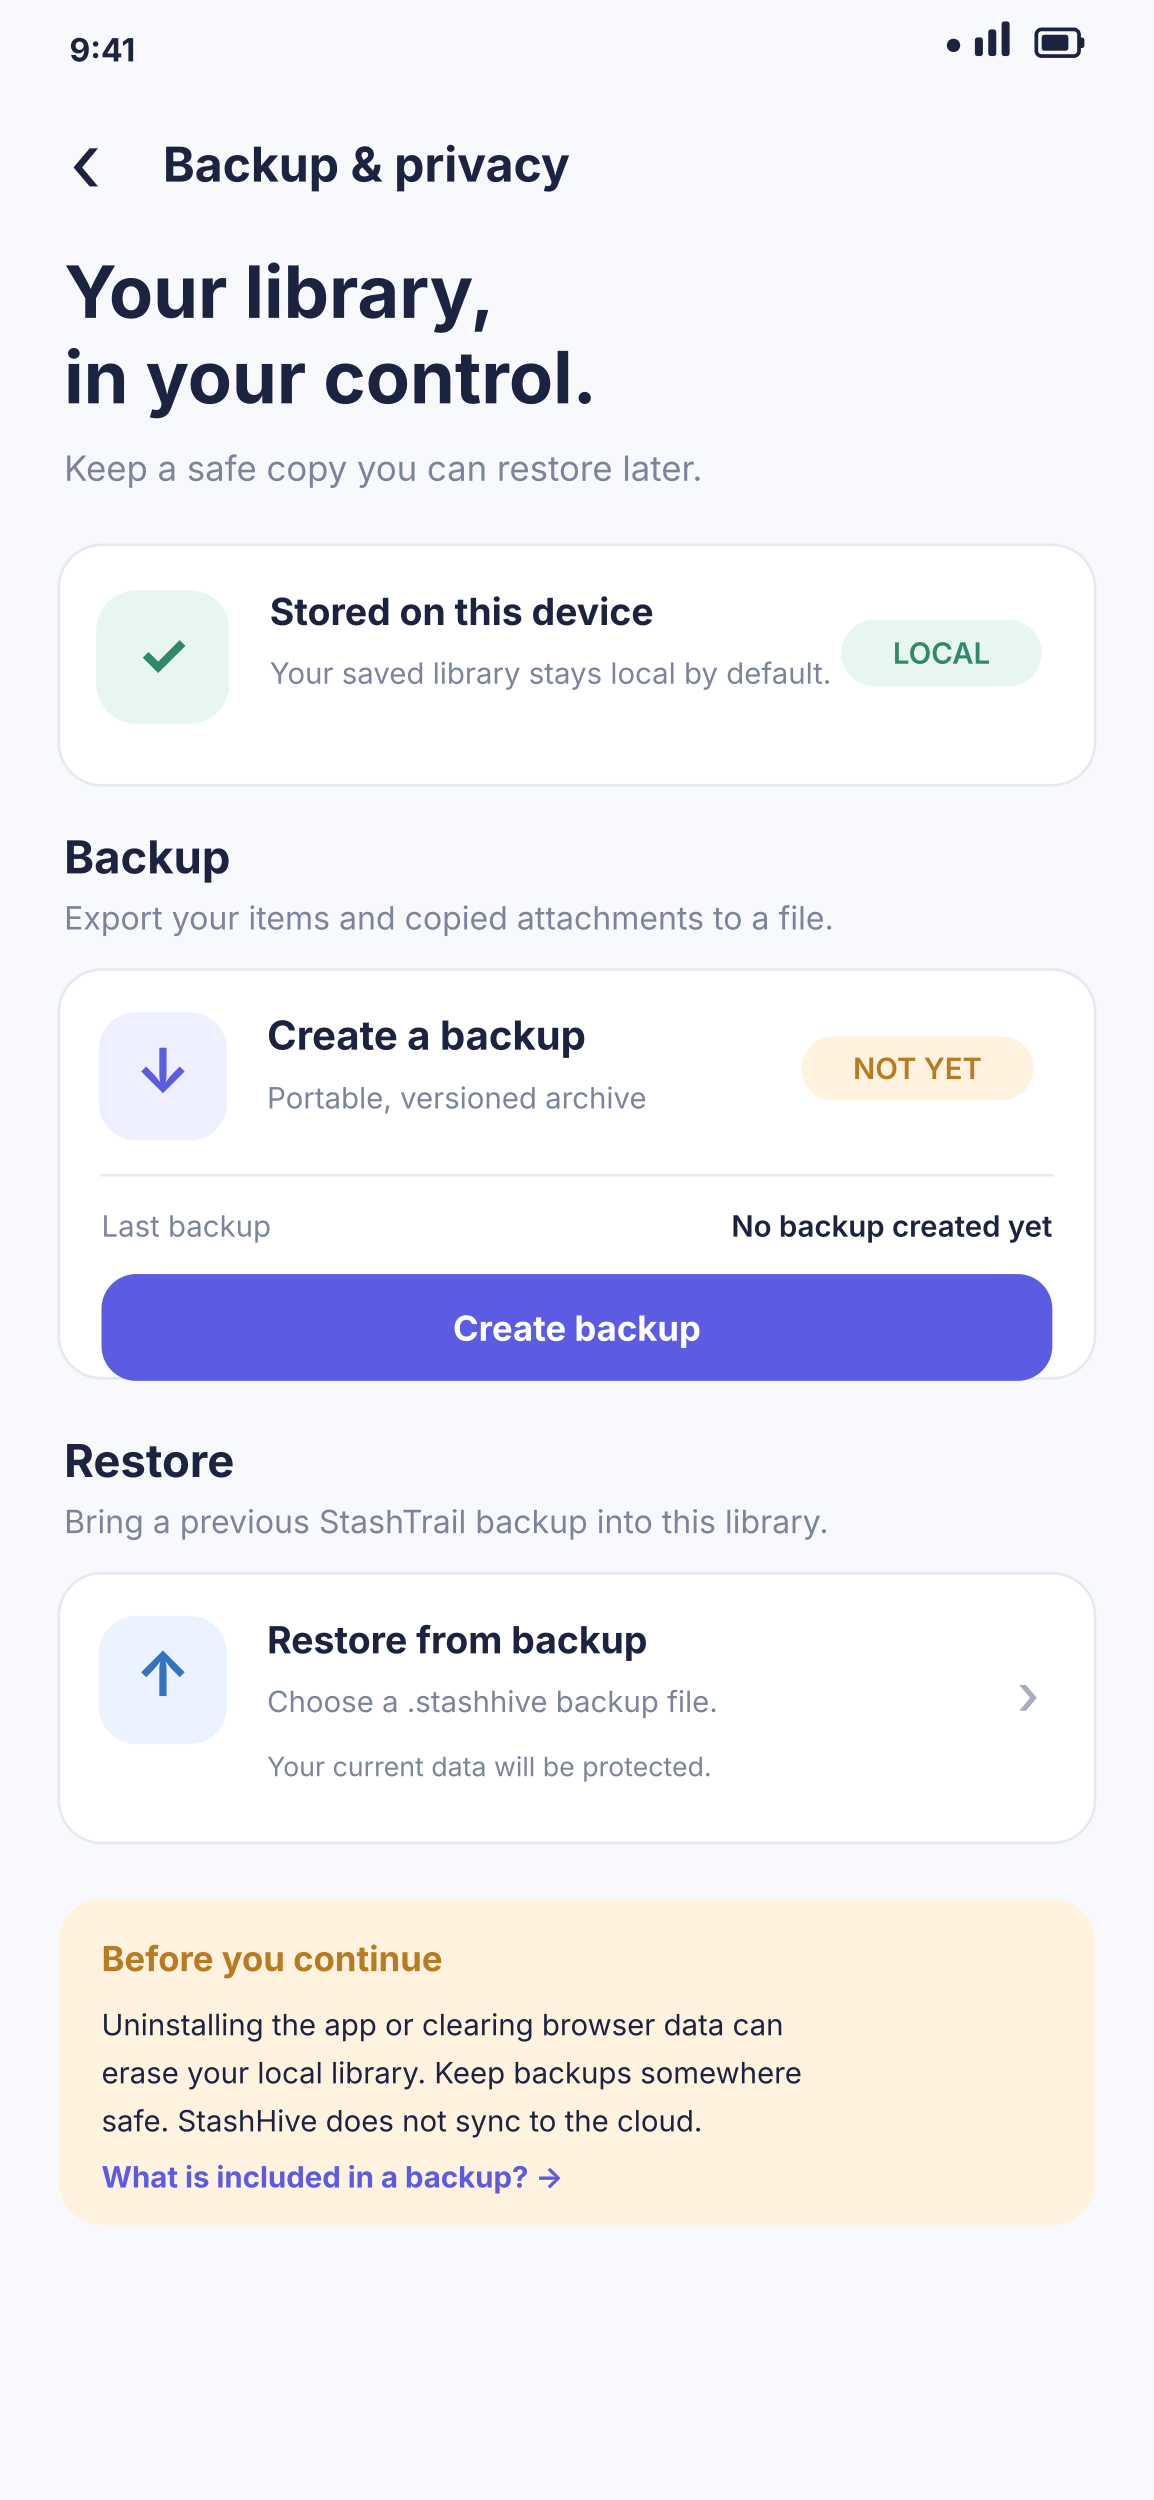
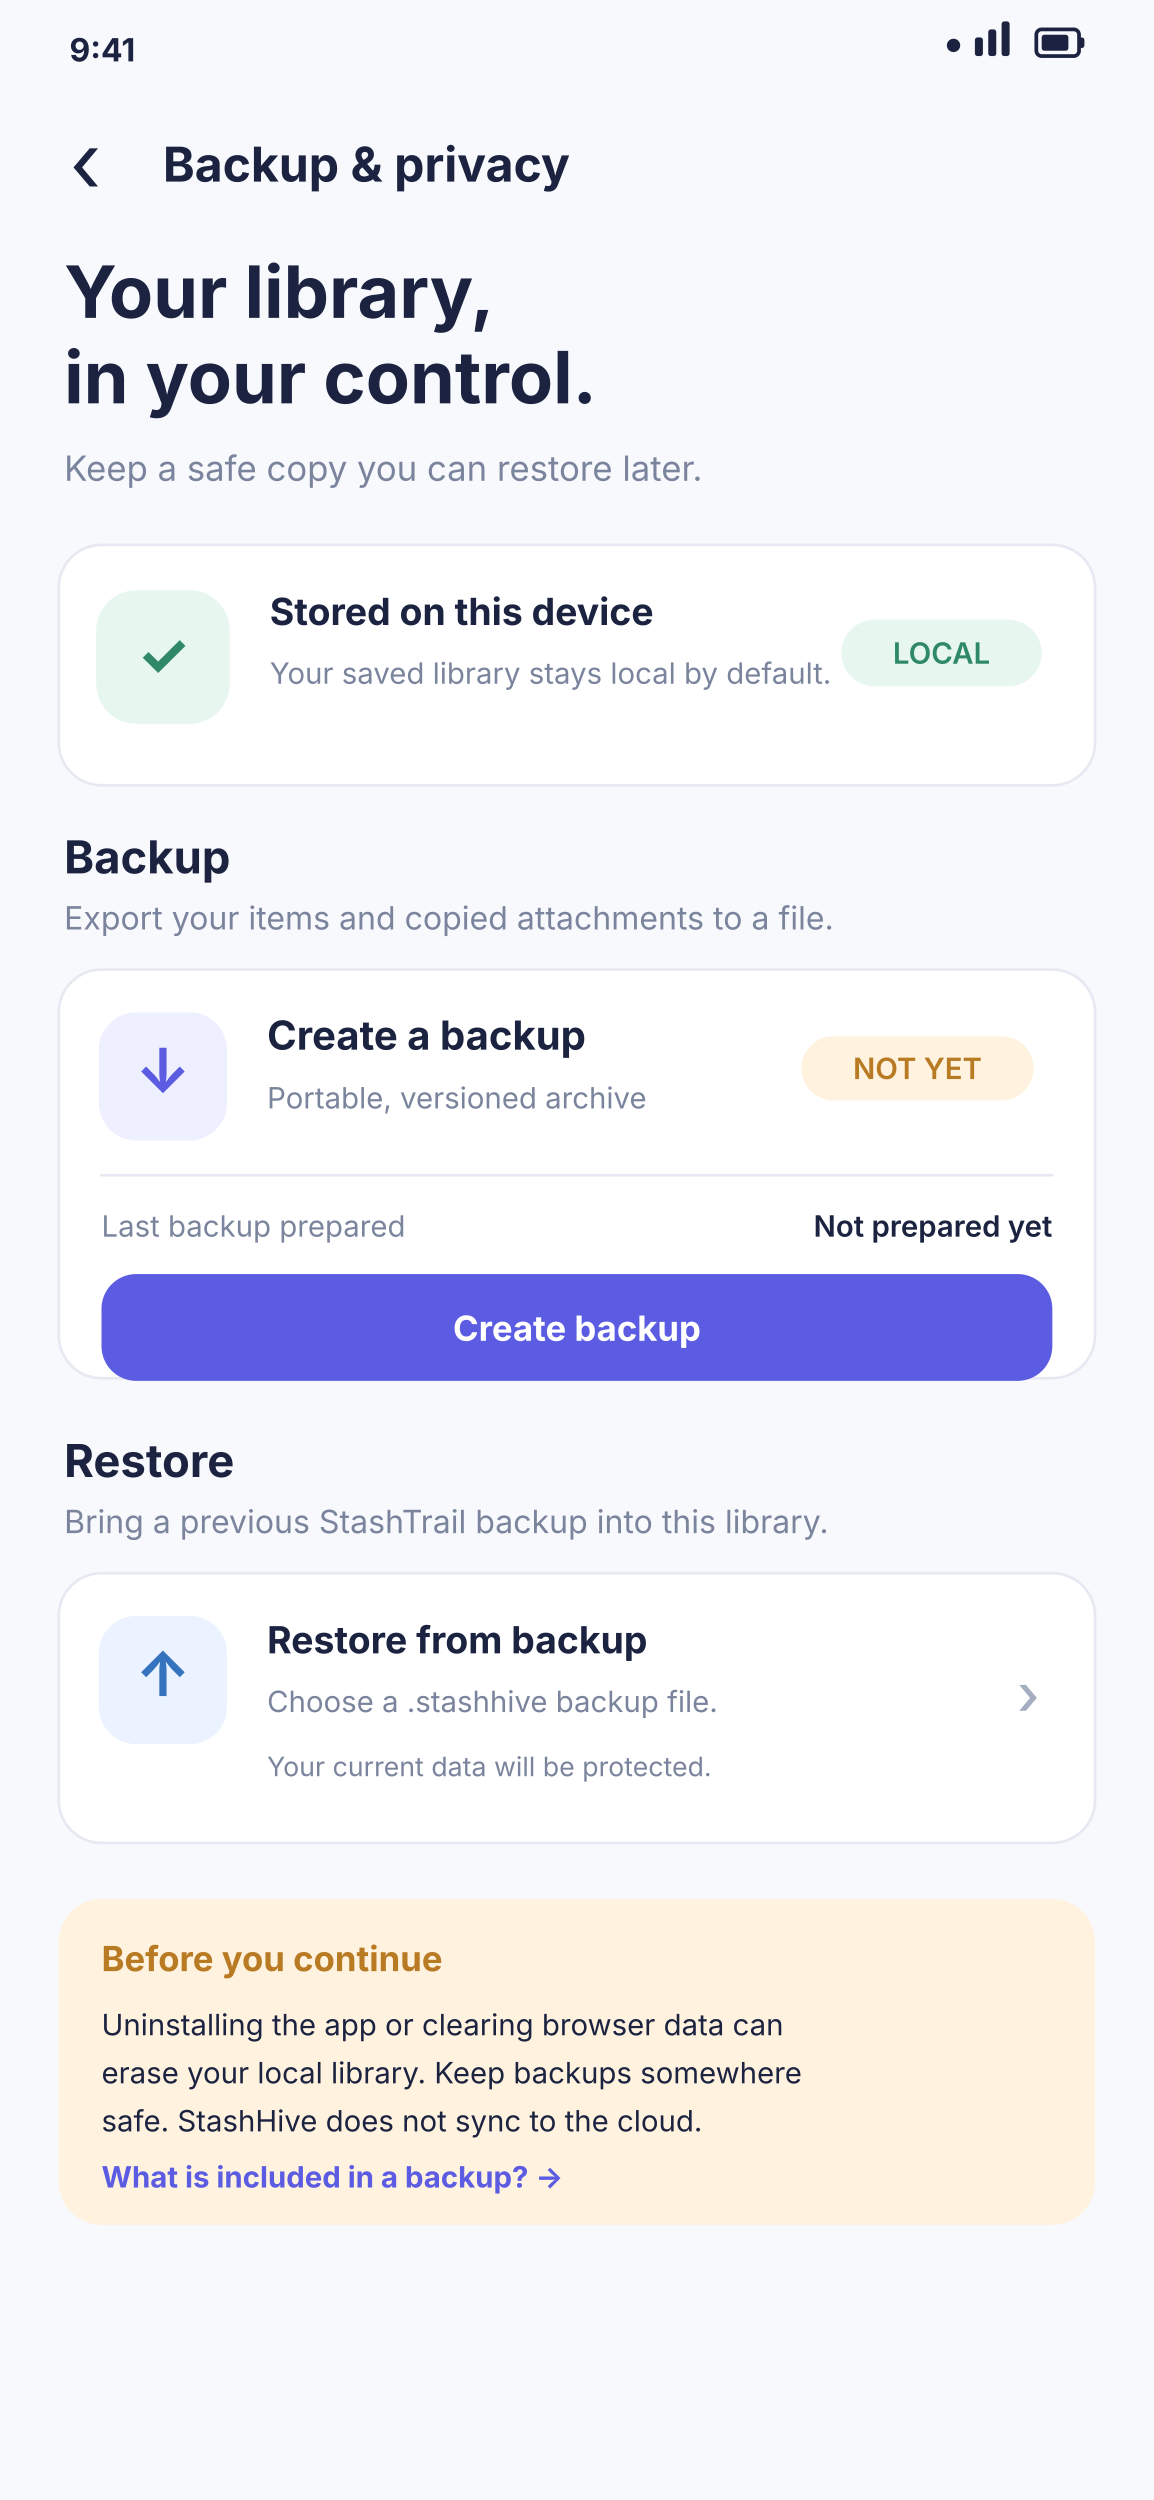
<svg xmlns="http://www.w3.org/2000/svg" width="432" height="936" viewBox="0 0 432 936">
  <defs>
    <linearGradient id="im" x1="0" y1="0" x2="1" y2="1">
      <stop stop-color="#D4DEFF" />
      <stop offset="1" stop-color="#A9E1D7" />
    </linearGradient>
    <linearGradient id="im2" x1="0" y1="0" x2="1" y2="1">
      <stop stop-color="#FBE7D1" />
      <stop offset="1" stop-color="#DBD9FF" />
    </linearGradient>
  </defs>
  <rect x="0" y="0" width="432" height="936" rx="0" fill="#F8F9FD" />
  <text x="26" y="23" font-family="Inter,Arial,sans-serif" font-size="12" font-weight="650" fill="#1B2340" text-anchor="start">9:41</text>
  <circle cx="357" cy="17" r="2.5" fill="#1B2340" />
  <rect x="365" y="14" width="3" height="7" rx="1" fill="#1B2340" />
  <rect x="370" y="11" width="3" height="10" rx="1" fill="#1B2340" />
  <rect x="375" y="8" width="3" height="13" rx="1" fill="#1B2340" />
  <rect x="388" y="11" width="16" height="10" rx="2" fill="none" stroke="#1B2340" stroke-width="1.4" />
  <rect x="404" y="14" width="2" height="4" rx="1" fill="#1B2340" />
  <rect x="390" y="13" width="10" height="6" rx="1" fill="#1B2340" />
  <text x="26" y="72" font-family="Inter,Arial,sans-serif" font-size="31" font-weight="400" fill="#1B2340" text-anchor="start">‹</text>
  <text x="61" y="68" font-family="Inter,Arial,sans-serif" font-size="18" font-weight="650" fill="#1B2340" text-anchor="start">Backup &amp; privacy</text>
  <text x="24" y="119" font-family="Inter,Arial,sans-serif" font-size="27" font-weight="750" fill="#1B2340" text-anchor="start">Your library,</text>
  <text x="24" y="151" font-family="Inter,Arial,sans-serif" font-size="27" font-weight="750" fill="#1B2340" text-anchor="start">in your control.</text>
  <text x="24" y="180" font-family="Inter,Arial,sans-serif" font-size="13" font-weight="400" fill="#7B849D" text-anchor="start">Keep a safe copy you can restore later.</text>
  <rect x="22" y="204" width="388" height="90" rx="16" fill="#FFFFFF" stroke="#E7E9F2" stroke-width="1" />
  <rect x="36" y="221" width="50" height="50" rx="15" fill="#E7F7EF" />
  <text x="61" y="253" font-family="Inter,Arial,sans-serif" font-size="22" font-weight="700" fill="#2F8968" text-anchor="middle">✓</text>
  <text x="101" y="234" font-family="Inter,Arial,sans-serif" font-size="14" font-weight="700" fill="#1B2340" text-anchor="start">Stored on this device</text>
  <text x="101" y="256" font-family="Inter,Arial,sans-serif" font-size="11" font-weight="400" fill="#7B849D" text-anchor="start">Your saved library stays local by default.</text>
  <rect x="315" y="232" width="75" height="25" rx="12.5" fill="#E7F7EF" />
  <text x="352.5" y="248.5" font-family="Inter,Arial,sans-serif" font-size="11" font-weight="600" fill="#2F8968" text-anchor="middle">LOCAL</text>
  <text x="24" y="327" font-family="Inter,Arial,sans-serif" font-size="17" font-weight="700" fill="#1B2340" text-anchor="start">Backup</text>
  <text x="24" y="348" font-family="Inter,Arial,sans-serif" font-size="12" font-weight="400" fill="#7B849D" text-anchor="start">Export your items and copied attachments to a file.</text>
  <rect x="22" y="363" width="388" height="153" rx="16" fill="#FFFFFF" stroke="#E7E9F2" stroke-width="1" />
  <rect x="37" y="379" width="48" height="48" rx="14" fill="#EEF0FF" />
  <text x="61" y="409" font-family="Inter,Arial,sans-serif" font-size="23" font-weight="700" fill="#5B5CE2" text-anchor="middle">↓</text>
  <text x="100" y="393" font-family="Inter,Arial,sans-serif" font-size="15" font-weight="700" fill="#1B2340" text-anchor="start">Create a backup</text>
  <text x="100" y="415" font-family="Inter,Arial,sans-serif" font-size="11" font-weight="400" fill="#7B849D" text-anchor="start">Portable, versioned archive</text>
  <rect x="300" y="388" width="87" height="24" rx="12" fill="#FFF2DF" />
  <text x="343.5" y="404" font-family="Inter,Arial,sans-serif" font-size="11" font-weight="600" fill="#B87A22" text-anchor="middle">NOT YET</text>
  <path d="M38 440L394 440" stroke="#E7E9F2" stroke-width="1" fill="none" stroke-linecap="round" />
-   <text x="38" y="463" font-family="Inter,Arial,sans-serif" font-size="11" font-weight="400" fill="#7B849D" text-anchor="start">Last backup</text>
-   <text x="394" y="463" font-family="Inter,Arial,sans-serif" font-size="11" font-weight="600" fill="#1B2340" text-anchor="end">No backup created yet</text>
+   <text x="38" y="463" font-family="Inter,Arial,sans-serif" font-size="11" font-weight="400" fill="#7B849D" text-anchor="start">Last backup prepared</text>
+   <text x="394" y="463" font-family="Inter,Arial,sans-serif" font-size="11" font-weight="600" fill="#1B2340" text-anchor="end">Not prepared yet</text>
  <rect x="38" y="477" width="356" height="40" rx="13" fill="#5B5CE2" />
  <text x="216" y="502" font-family="Inter,Arial,sans-serif" font-size="13" font-weight="650" fill="#FFFFFF" text-anchor="middle">Create backup</text>
  <text x="24" y="553" font-family="Inter,Arial,sans-serif" font-size="17" font-weight="700" fill="#1B2340" text-anchor="start">Restore</text>
  <text x="24" y="574" font-family="Inter,Arial,sans-serif" font-size="12" font-weight="400" fill="#7B849D" text-anchor="start">Bring a previous StashTrail backup into this library.</text>
  <rect x="22" y="589" width="388" height="101" rx="16" fill="#FFFFFF" stroke="#E7E9F2" stroke-width="1" />
  <rect x="37" y="605" width="48" height="48" rx="14" fill="#EAF3FF" />
  <text x="61" y="635" font-family="Inter,Arial,sans-serif" font-size="23" font-weight="700" fill="#3673BE" text-anchor="middle">↑</text>
  <text x="100" y="619" font-family="Inter,Arial,sans-serif" font-size="14" font-weight="700" fill="#1B2340" text-anchor="start">Restore from backup</text>
  <text x="100" y="641" font-family="Inter,Arial,sans-serif" font-size="11" font-weight="400" fill="#7B849D" text-anchor="start">Choose a .stashhive backup file.</text>
  <text x="100" y="665" font-family="Inter,Arial,sans-serif" font-size="10" font-weight="400" fill="#7B849D" text-anchor="start">Your current data will be protected.</text>
  <text x="385" y="642" font-family="Inter,Arial,sans-serif" font-size="21" font-weight="450" fill="#A5ADC0" text-anchor="middle">›</text>
  <rect x="22" y="711" width="388" height="122" rx="16" fill="#FFF2DF" />
  <text x="38" y="738" font-family="Inter,Arial,sans-serif" font-size="13" font-weight="700" fill="#B87A22" text-anchor="start">Before you continue</text>
  <text x="38" y="762" font-family="Inter,Arial,sans-serif" font-size="11" font-weight="400" fill="#1B2340" text-anchor="start">Uninstalling the app or clearing browser data can</text>
  <text x="38" y="780" font-family="Inter,Arial,sans-serif" font-size="11" font-weight="400" fill="#1B2340" text-anchor="start">erase your local library. Keep backups somewhere</text>
  <text x="38" y="798" font-family="Inter,Arial,sans-serif" font-size="11" font-weight="400" fill="#1B2340" text-anchor="start">safe. StashHive does not sync to the cloud.</text>
  <text x="38" y="819" font-family="Inter,Arial,sans-serif" font-size="11" font-weight="650" fill="#5B5CE2" text-anchor="start">What is included in a backup?  →</text>
</svg>
